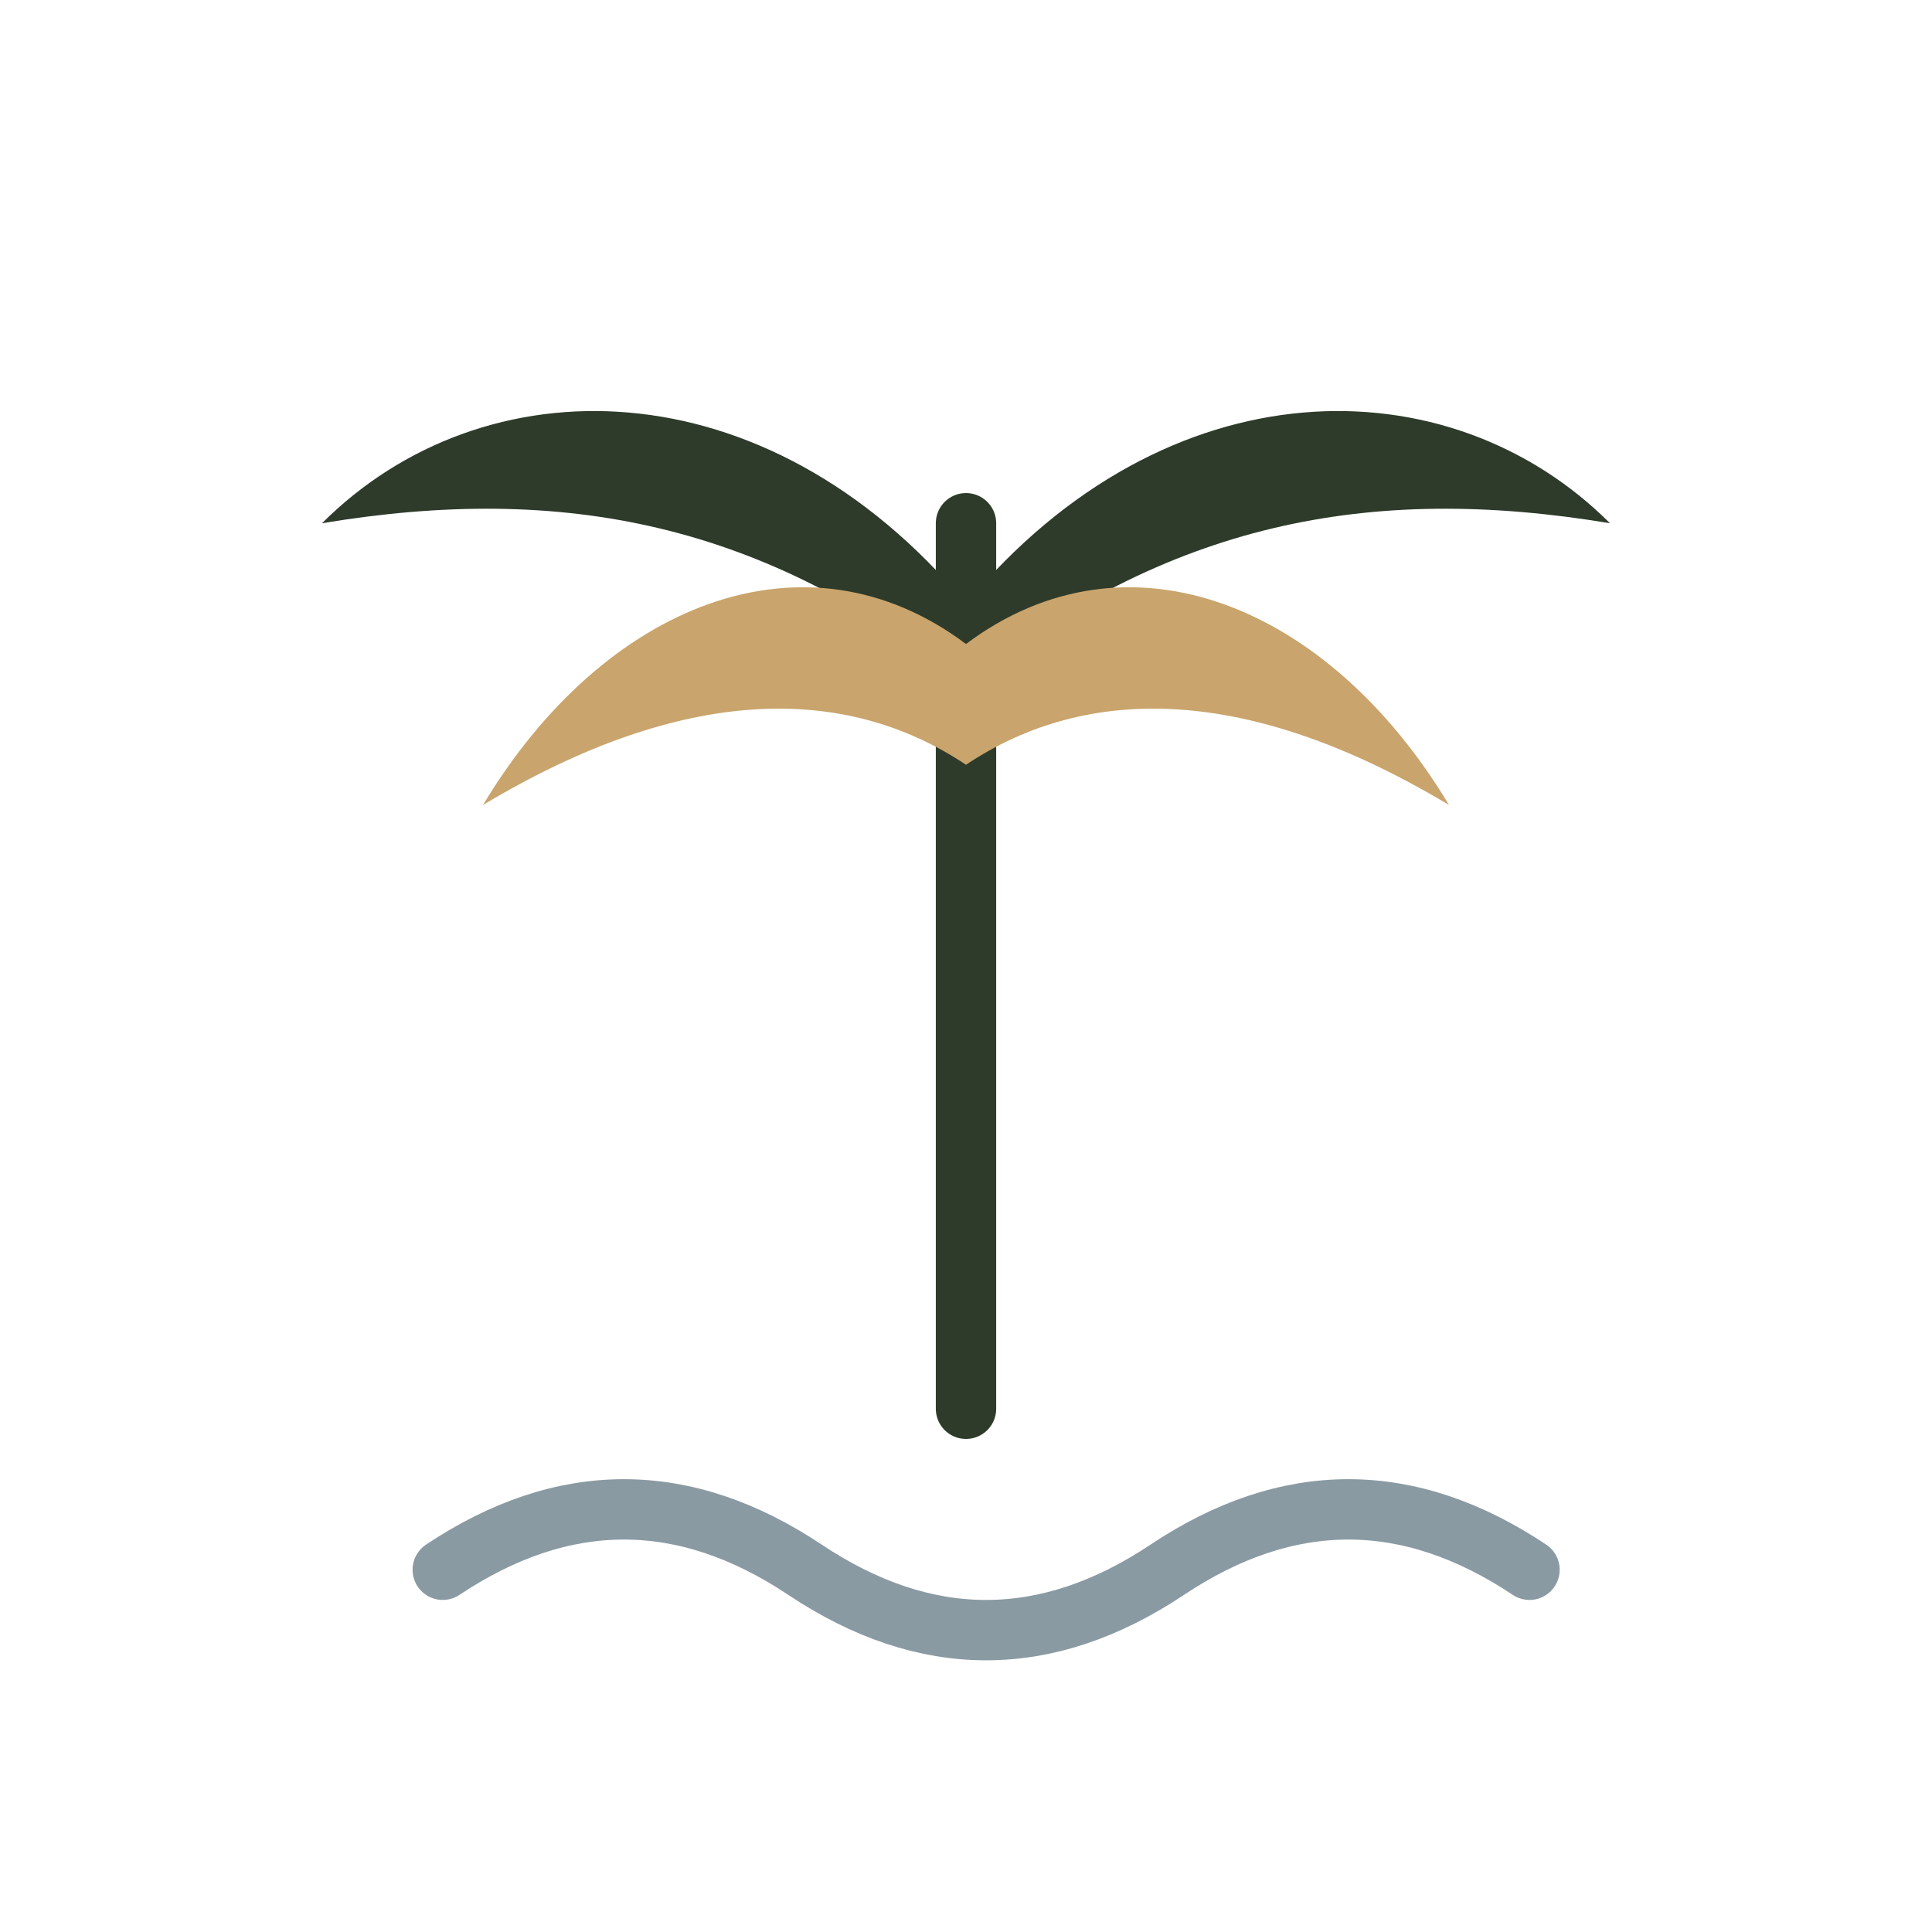
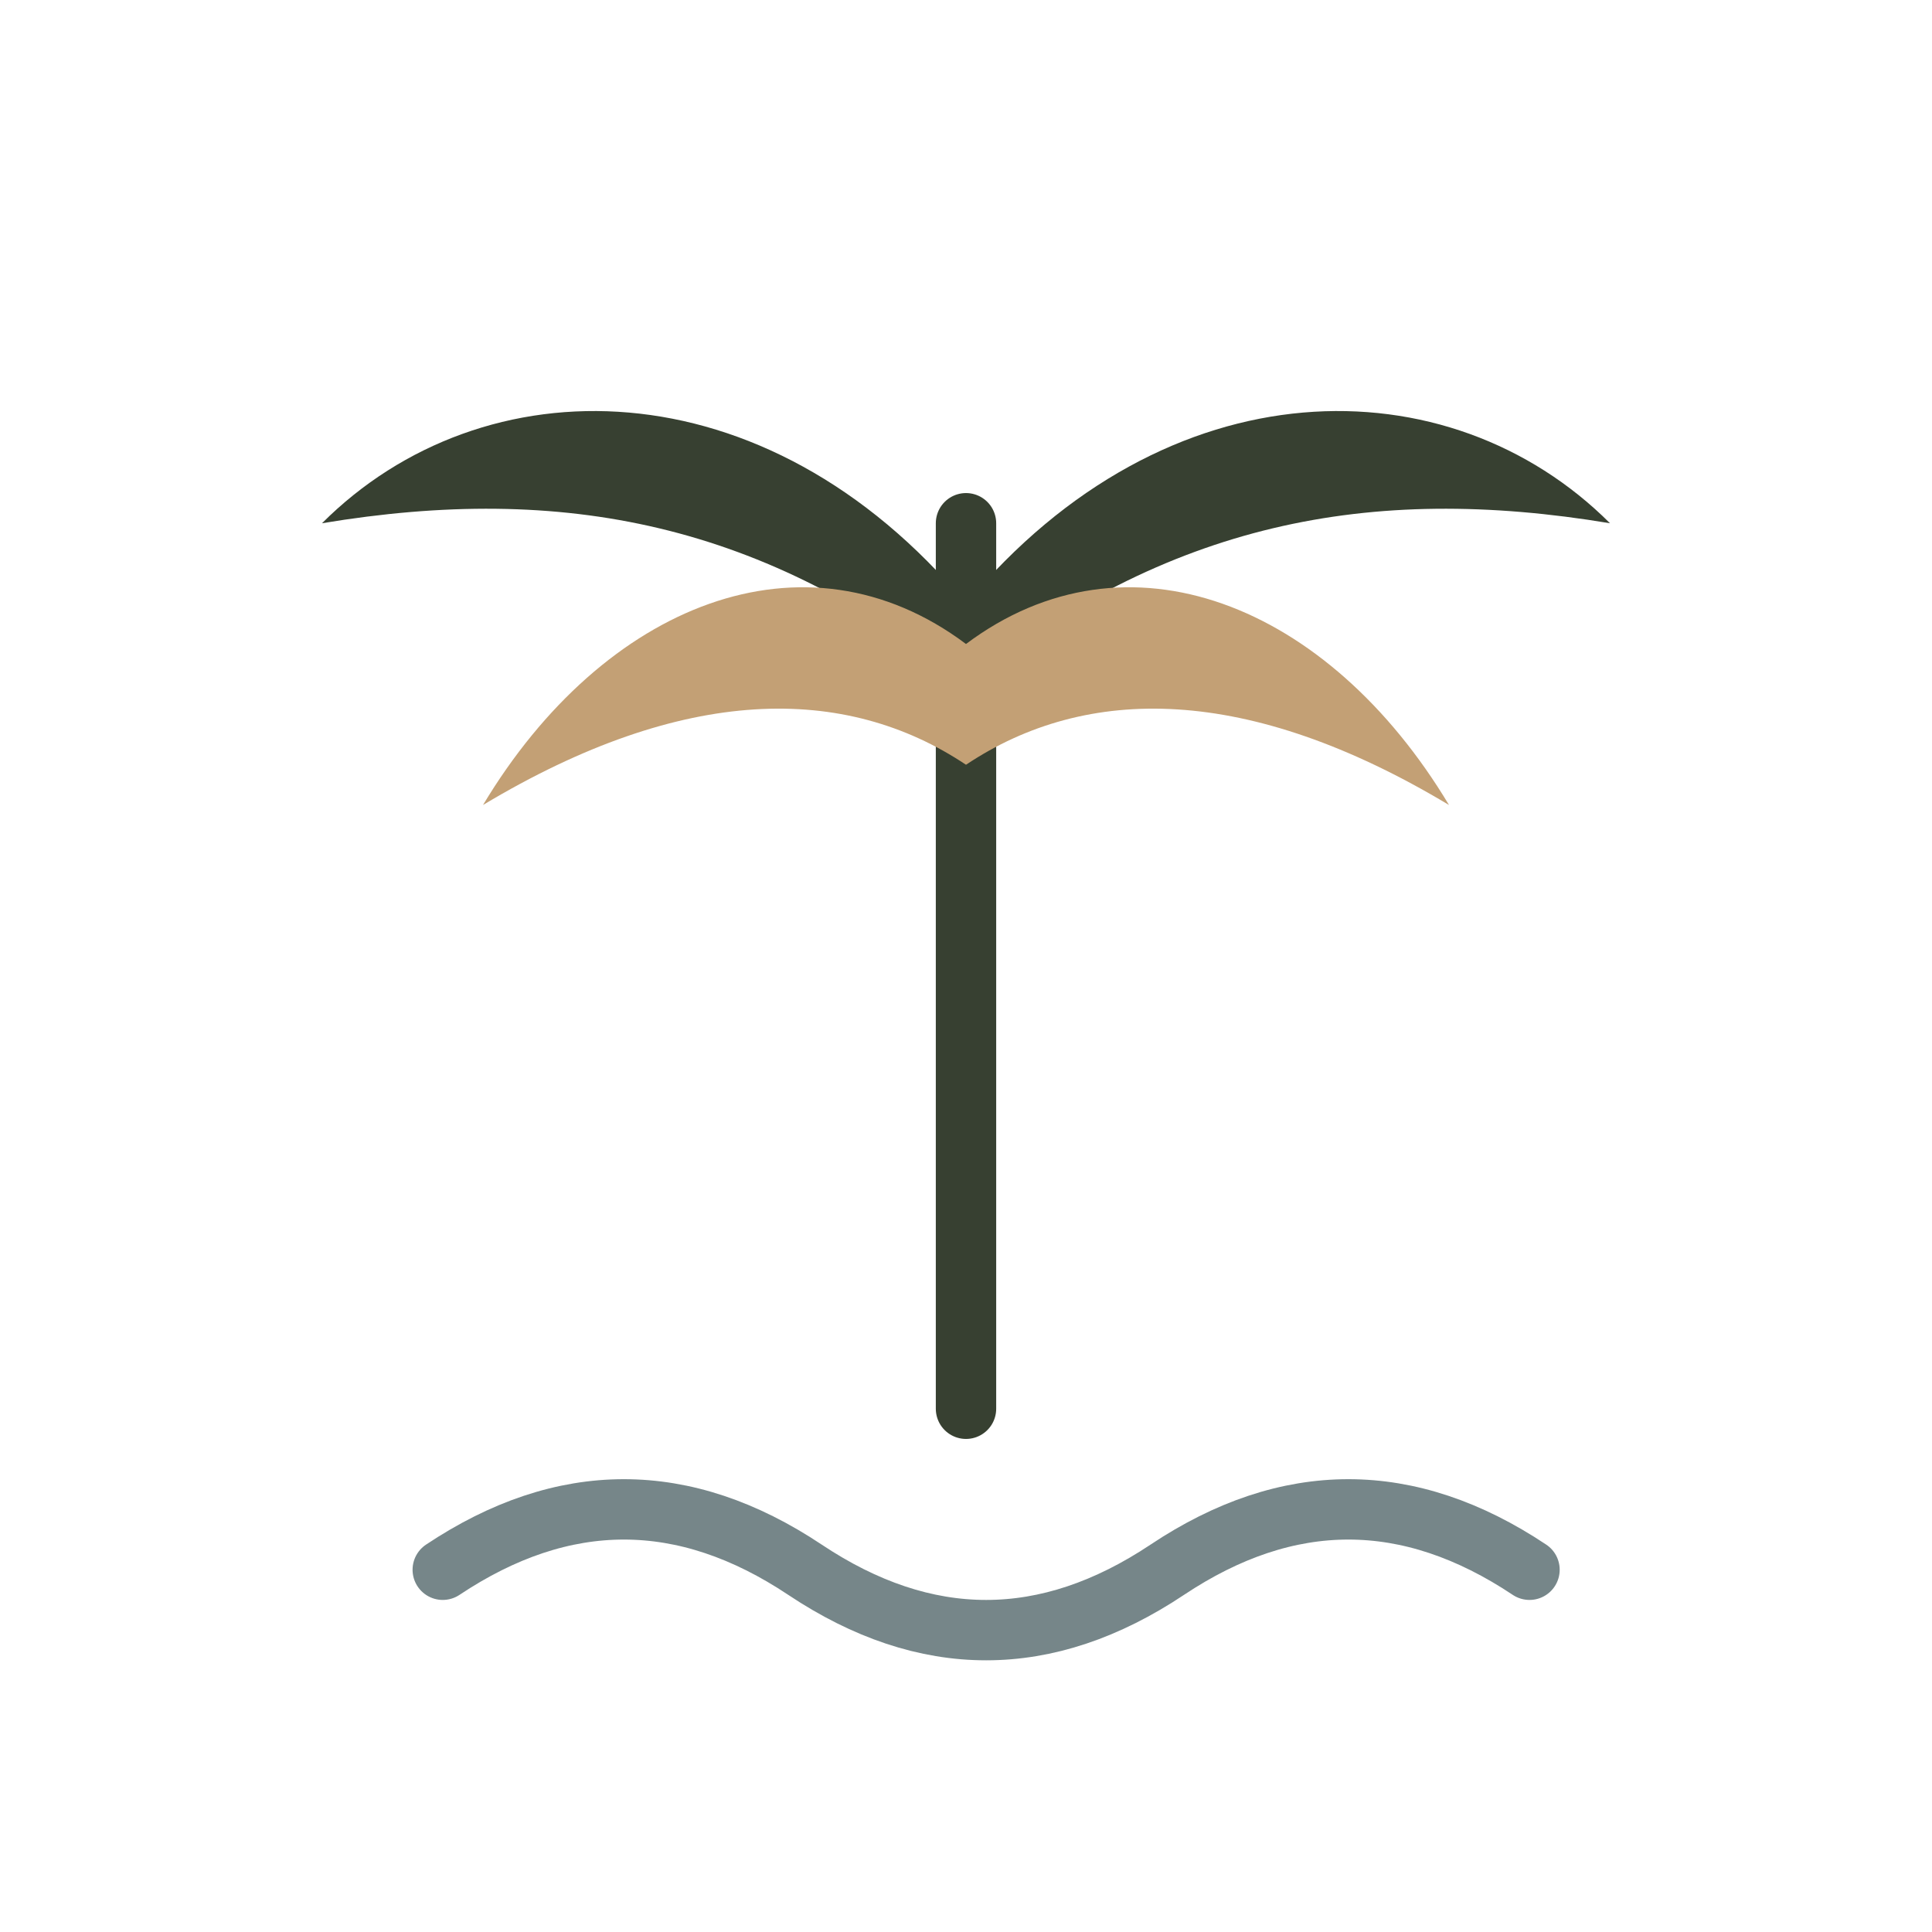
<svg xmlns="http://www.w3.org/2000/svg" viewBox="0 0 96 96" fill="none" role="img" aria-label="Oasis Pachacámac">
-   <path d="M48 70C48 50 48 38 48 26" stroke="#2E3B2B" stroke-width="3" stroke-linecap="round" />
-   <path d="M48 30C38 18 24 18 16 26c12-2 22 0 32 8Z" fill="#2E3B2B" />
-   <path d="M48 30c10-12 24-12 32-4-12-2-22 0-32 8Z" fill="#2E3B2B" />
-   <path d="M48 32c-8-6-18-2-24 8 10-6 18-6 24-2Z" fill="#C9A46C" />
-   <path d="M48 32c8-6 18-2 24 8-10-6-18-6-24-2Z" fill="#C9A46C" />
-   <path d="M22 78q9-6 18 0t18 0 18 0" stroke="#8A9AA3" stroke-width="3" stroke-linecap="round" />
+   <path d="M48 70C48 50 48 38 48 26" stroke="#374031" stroke-width="3" stroke-linecap="round" />
+   <path d="M48 30C38 18 24 18 16 26c12-2 22 0 32 8Z" fill="#374031" />
+   <path d="M48 30c10-12 24-12 32-4-12-2-22 0-32 8Z" fill="#374031" />
+   <path d="M48 32c-8-6-18-2-24 8 10-6 18-6 24-2Z" fill="#C3A075" />
+   <path d="M48 32c8-6 18-2 24 8-10-6-18-6-24-2Z" fill="#C3A075" />
+   <path d="M22 78q9-6 18 0t18 0 18 0" stroke="#768689" stroke-width="3" stroke-linecap="round" />
</svg>
